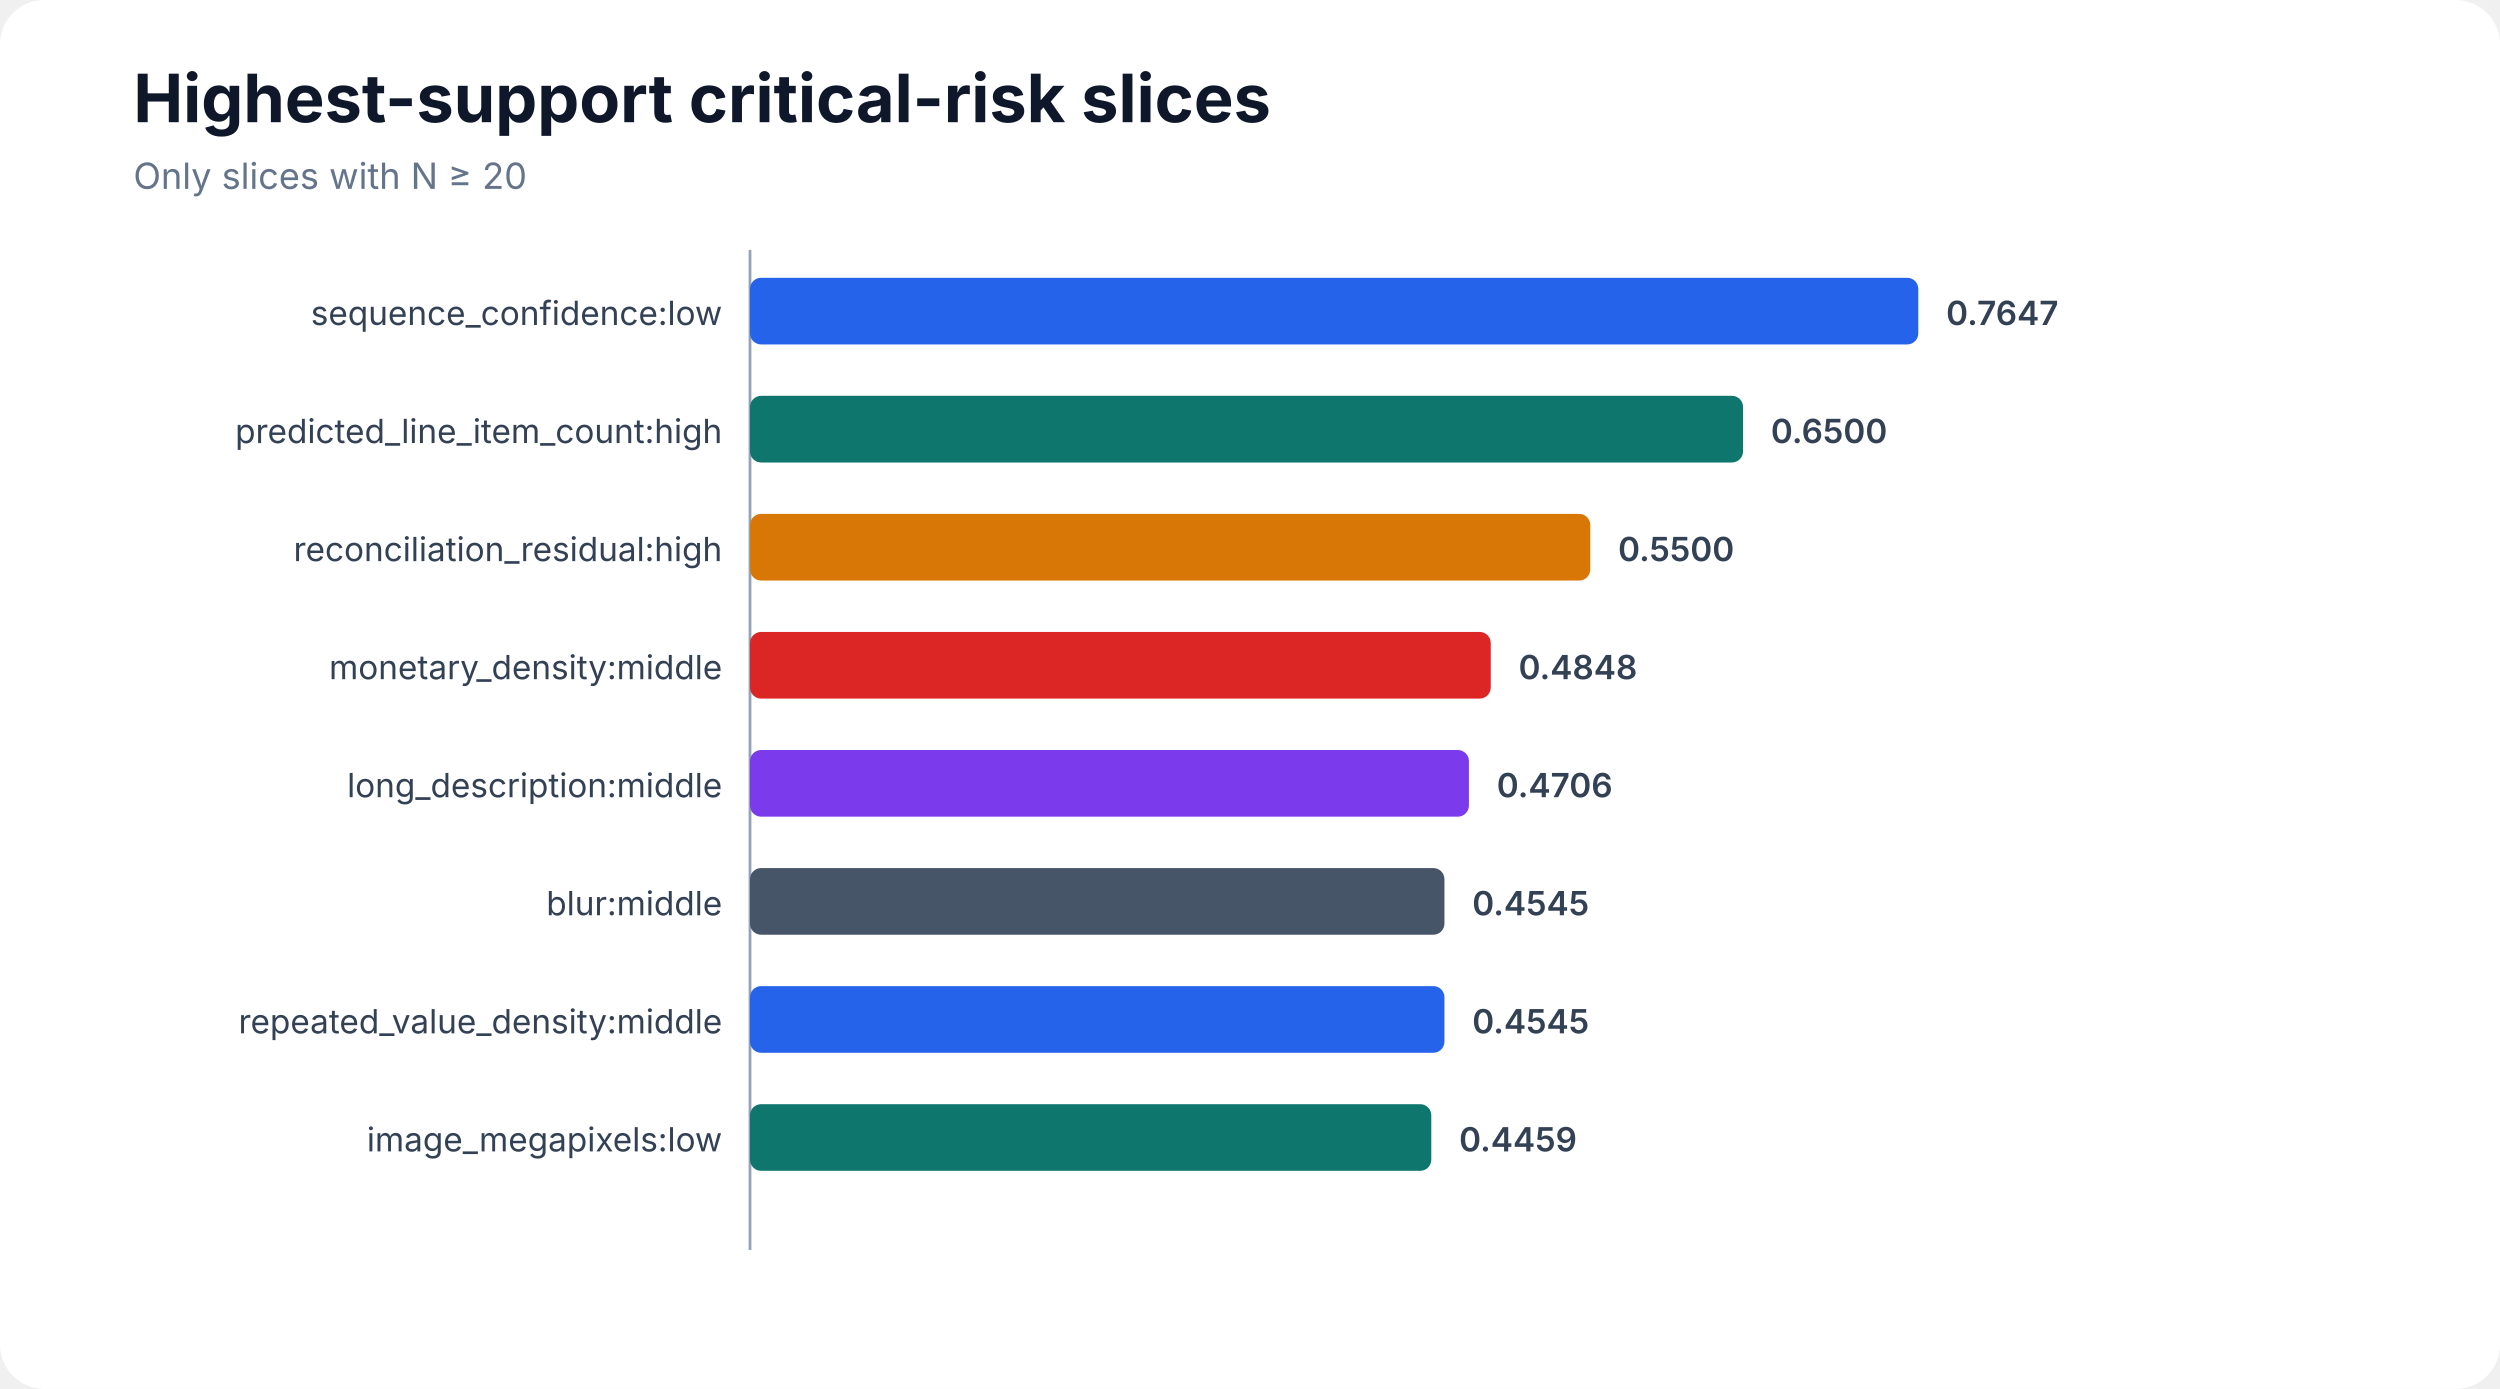
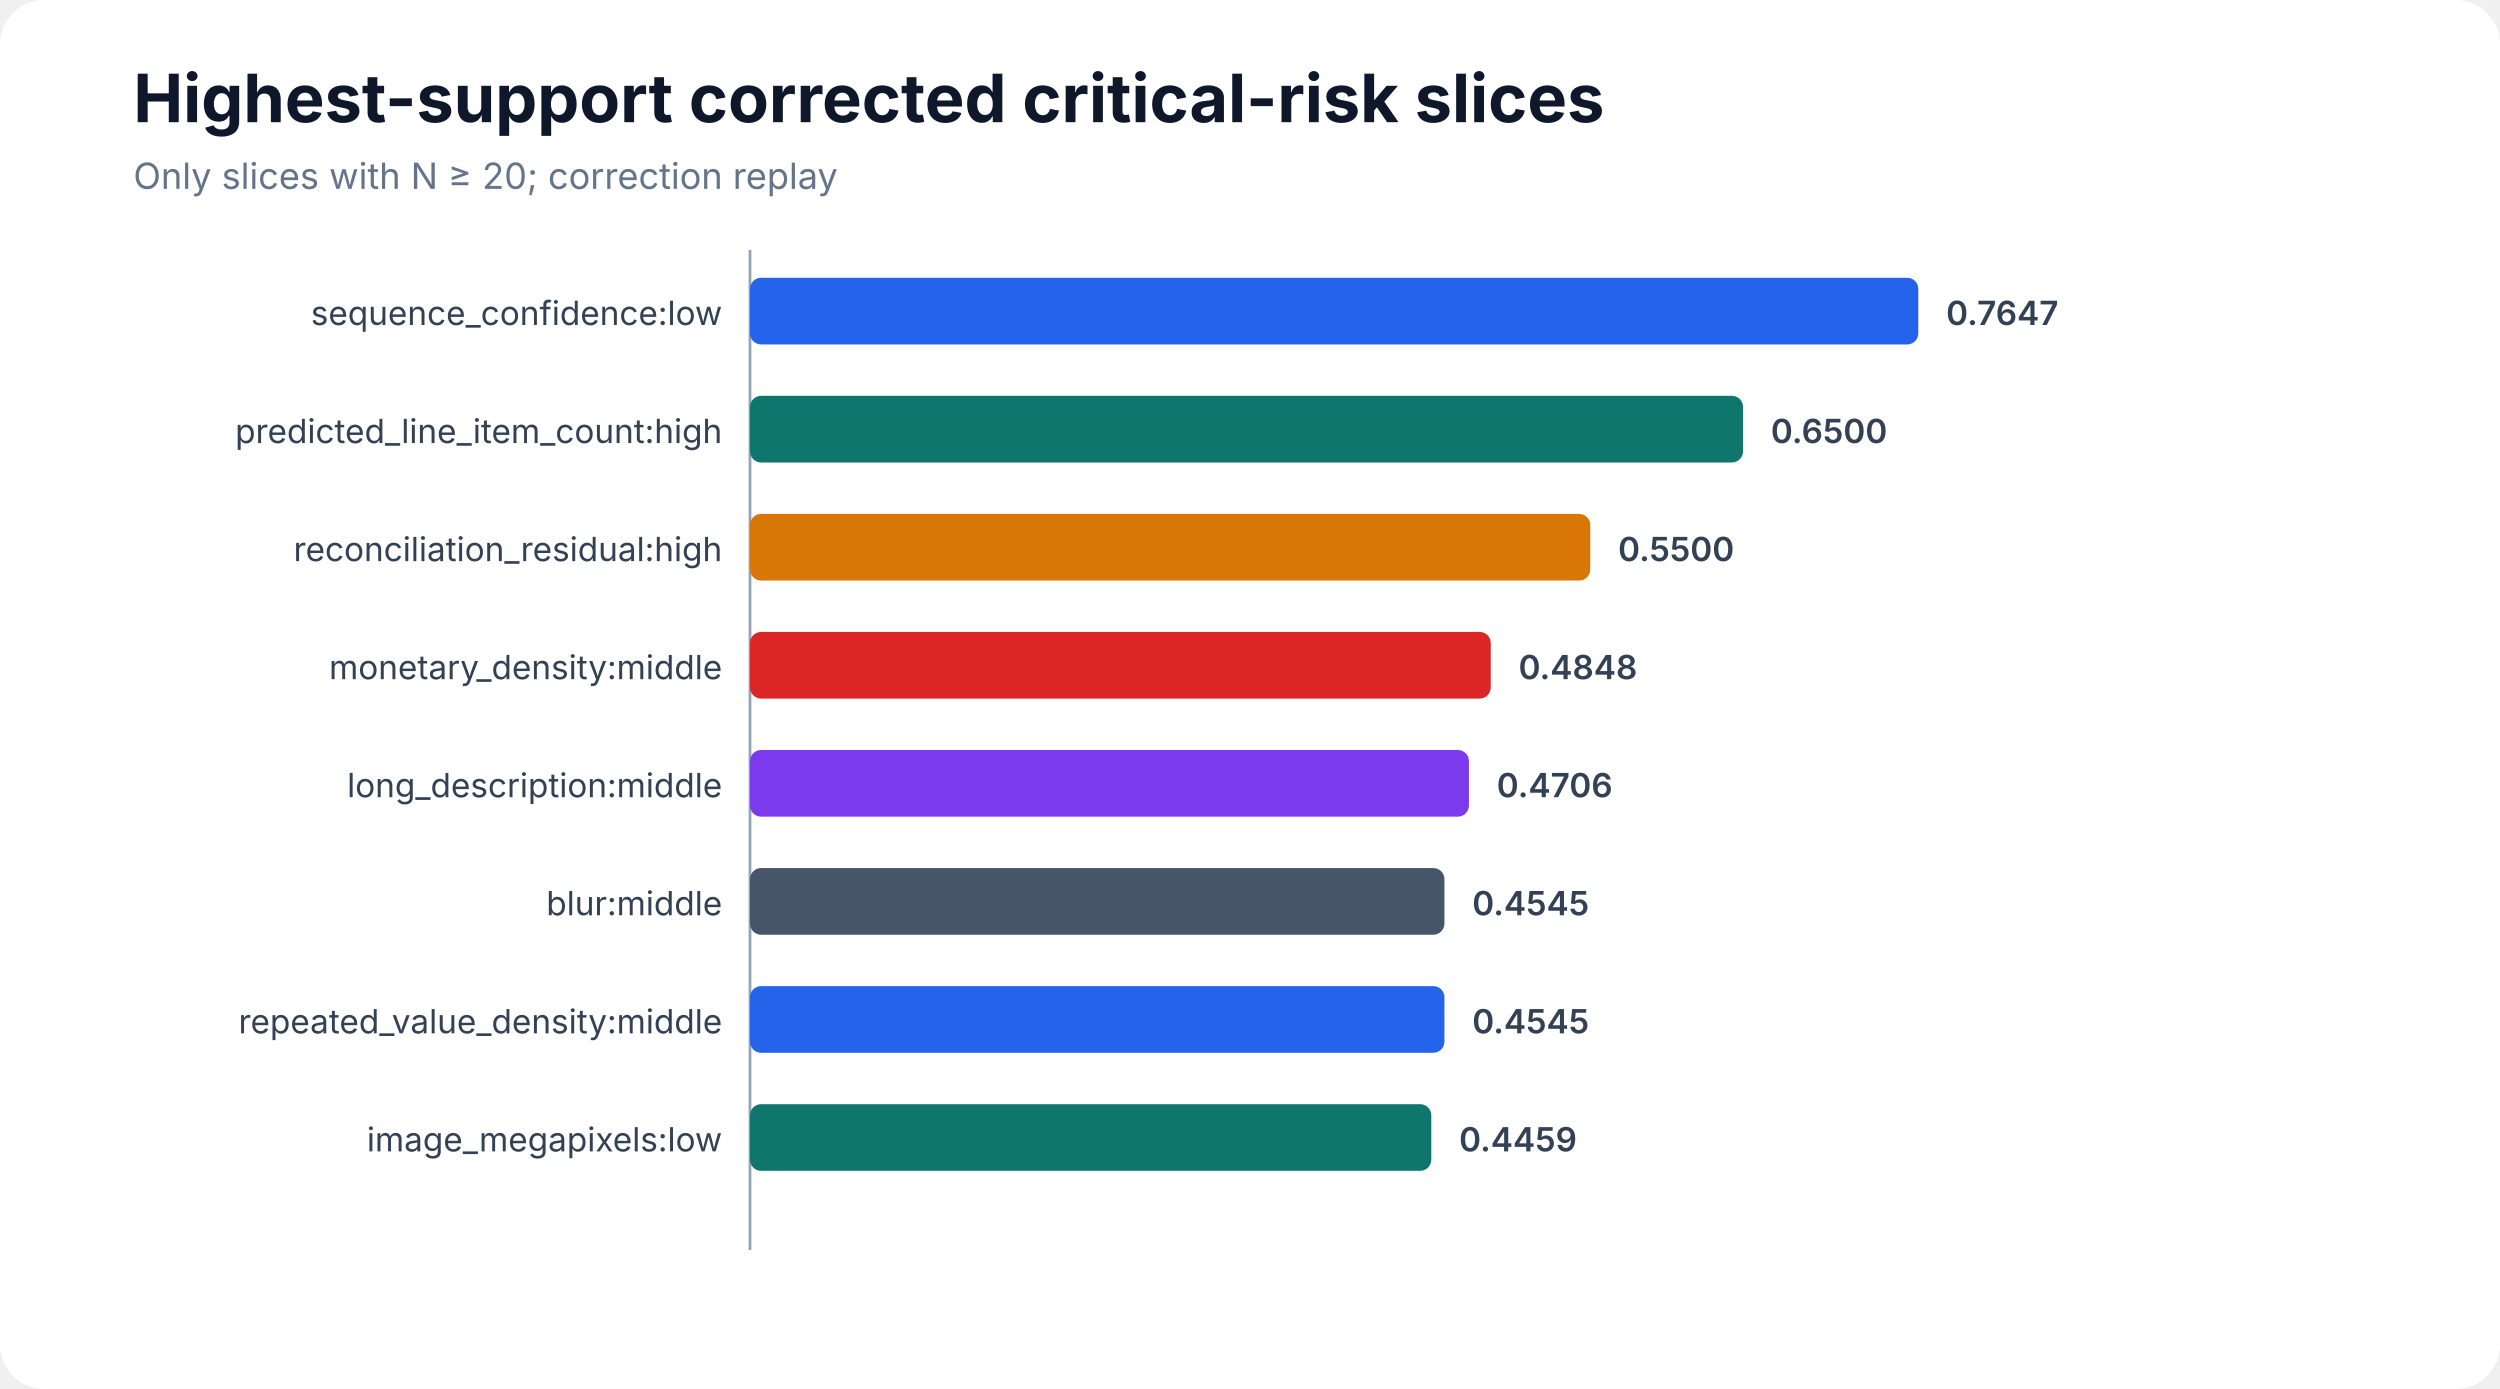
- <svg xmlns="http://www.w3.org/2000/svg" width="900" height="500" viewBox="0 0 900 500" role="img" aria-label="Highest-support critical-risk slices">
+ <svg xmlns="http://www.w3.org/2000/svg" width="900" height="500" viewBox="0 0 900 500" role="img" aria-label="Highest-support corrected critical-risk slices">
  <style>text{font-family:Inter,Arial,sans-serif;fill:#334155}.title{font-size:24px;font-weight:700;fill:#0f172a}.sub{font-size:13px;fill:#64748b}.label{font-size:12px}.value{font-size:12px;font-weight:600}@media(prefers-color-scheme:dark){text{fill:#cbd5e1}.title{fill:#f8fafc}.sub{fill:#94a3b8}}</style>
  <rect width="900" height="500" rx="16" fill="#ffffff" />
-   <text x="48" y="44" class="title">Highest-support critical-risk slices</text>
-   <text x="48" y="68" class="sub">Only slices with N ≥ 20</text>
+   <text x="48" y="44" class="title">Highest-support corrected critical-risk slices</text>
+   <text x="48" y="68" class="sub">Only slices with N ≥ 20; correction replay</text>
  <line x1="270" y1="90" x2="270" y2="450" stroke="#94a3b8" />
  <text x="260" y="117.0" text-anchor="end" class="label">sequence_confidence:low</text>
  <rect x="270" y="100.0" width="420.59" height="24" rx="4" fill="#2563eb" />
  <text x="700.59" y="117.0" class="value">0.7647</text>
  <text x="260" y="159.5" text-anchor="end" class="label">predicted_line_item_count:high</text>
  <rect x="270" y="142.5" width="357.50" height="24" rx="4" fill="#0f766e" />
  <text x="637.50" y="159.5" class="value">0.6500</text>
  <text x="260" y="202.0" text-anchor="end" class="label">reconciliation_residual:high</text>
  <rect x="270" y="185.0" width="302.50" height="24" rx="4" fill="#d97706" />
  <text x="582.50" y="202.0" class="value">0.5500</text>
  <text x="260" y="244.5" text-anchor="end" class="label">monetary_density:middle</text>
  <rect x="270" y="227.5" width="266.67" height="24" rx="4" fill="#dc2626" />
  <text x="546.67" y="244.5" class="value">0.4848</text>
  <text x="260" y="287.0" text-anchor="end" class="label">long_description:middle</text>
  <rect x="270" y="270.0" width="258.82" height="24" rx="4" fill="#7c3aed" />
  <text x="538.82" y="287.0" class="value">0.4706</text>
  <text x="260" y="329.5" text-anchor="end" class="label">blur:middle</text>
  <rect x="270" y="312.5" width="250.00" height="24" rx="4" fill="#475569" />
  <text x="530.00" y="329.5" class="value">0.4545</text>
  <text x="260" y="372.0" text-anchor="end" class="label">repeated_value_density:middle</text>
  <rect x="270" y="355.0" width="250.00" height="24" rx="4" fill="#2563eb" />
  <text x="530.00" y="372.0" class="value">0.4545</text>
  <text x="260" y="414.5" text-anchor="end" class="label">image_megapixels:low</text>
  <rect x="270" y="397.5" width="245.27" height="24" rx="4" fill="#0f766e" />
  <text x="525.27" y="414.5" class="value">0.4459</text>
</svg>
